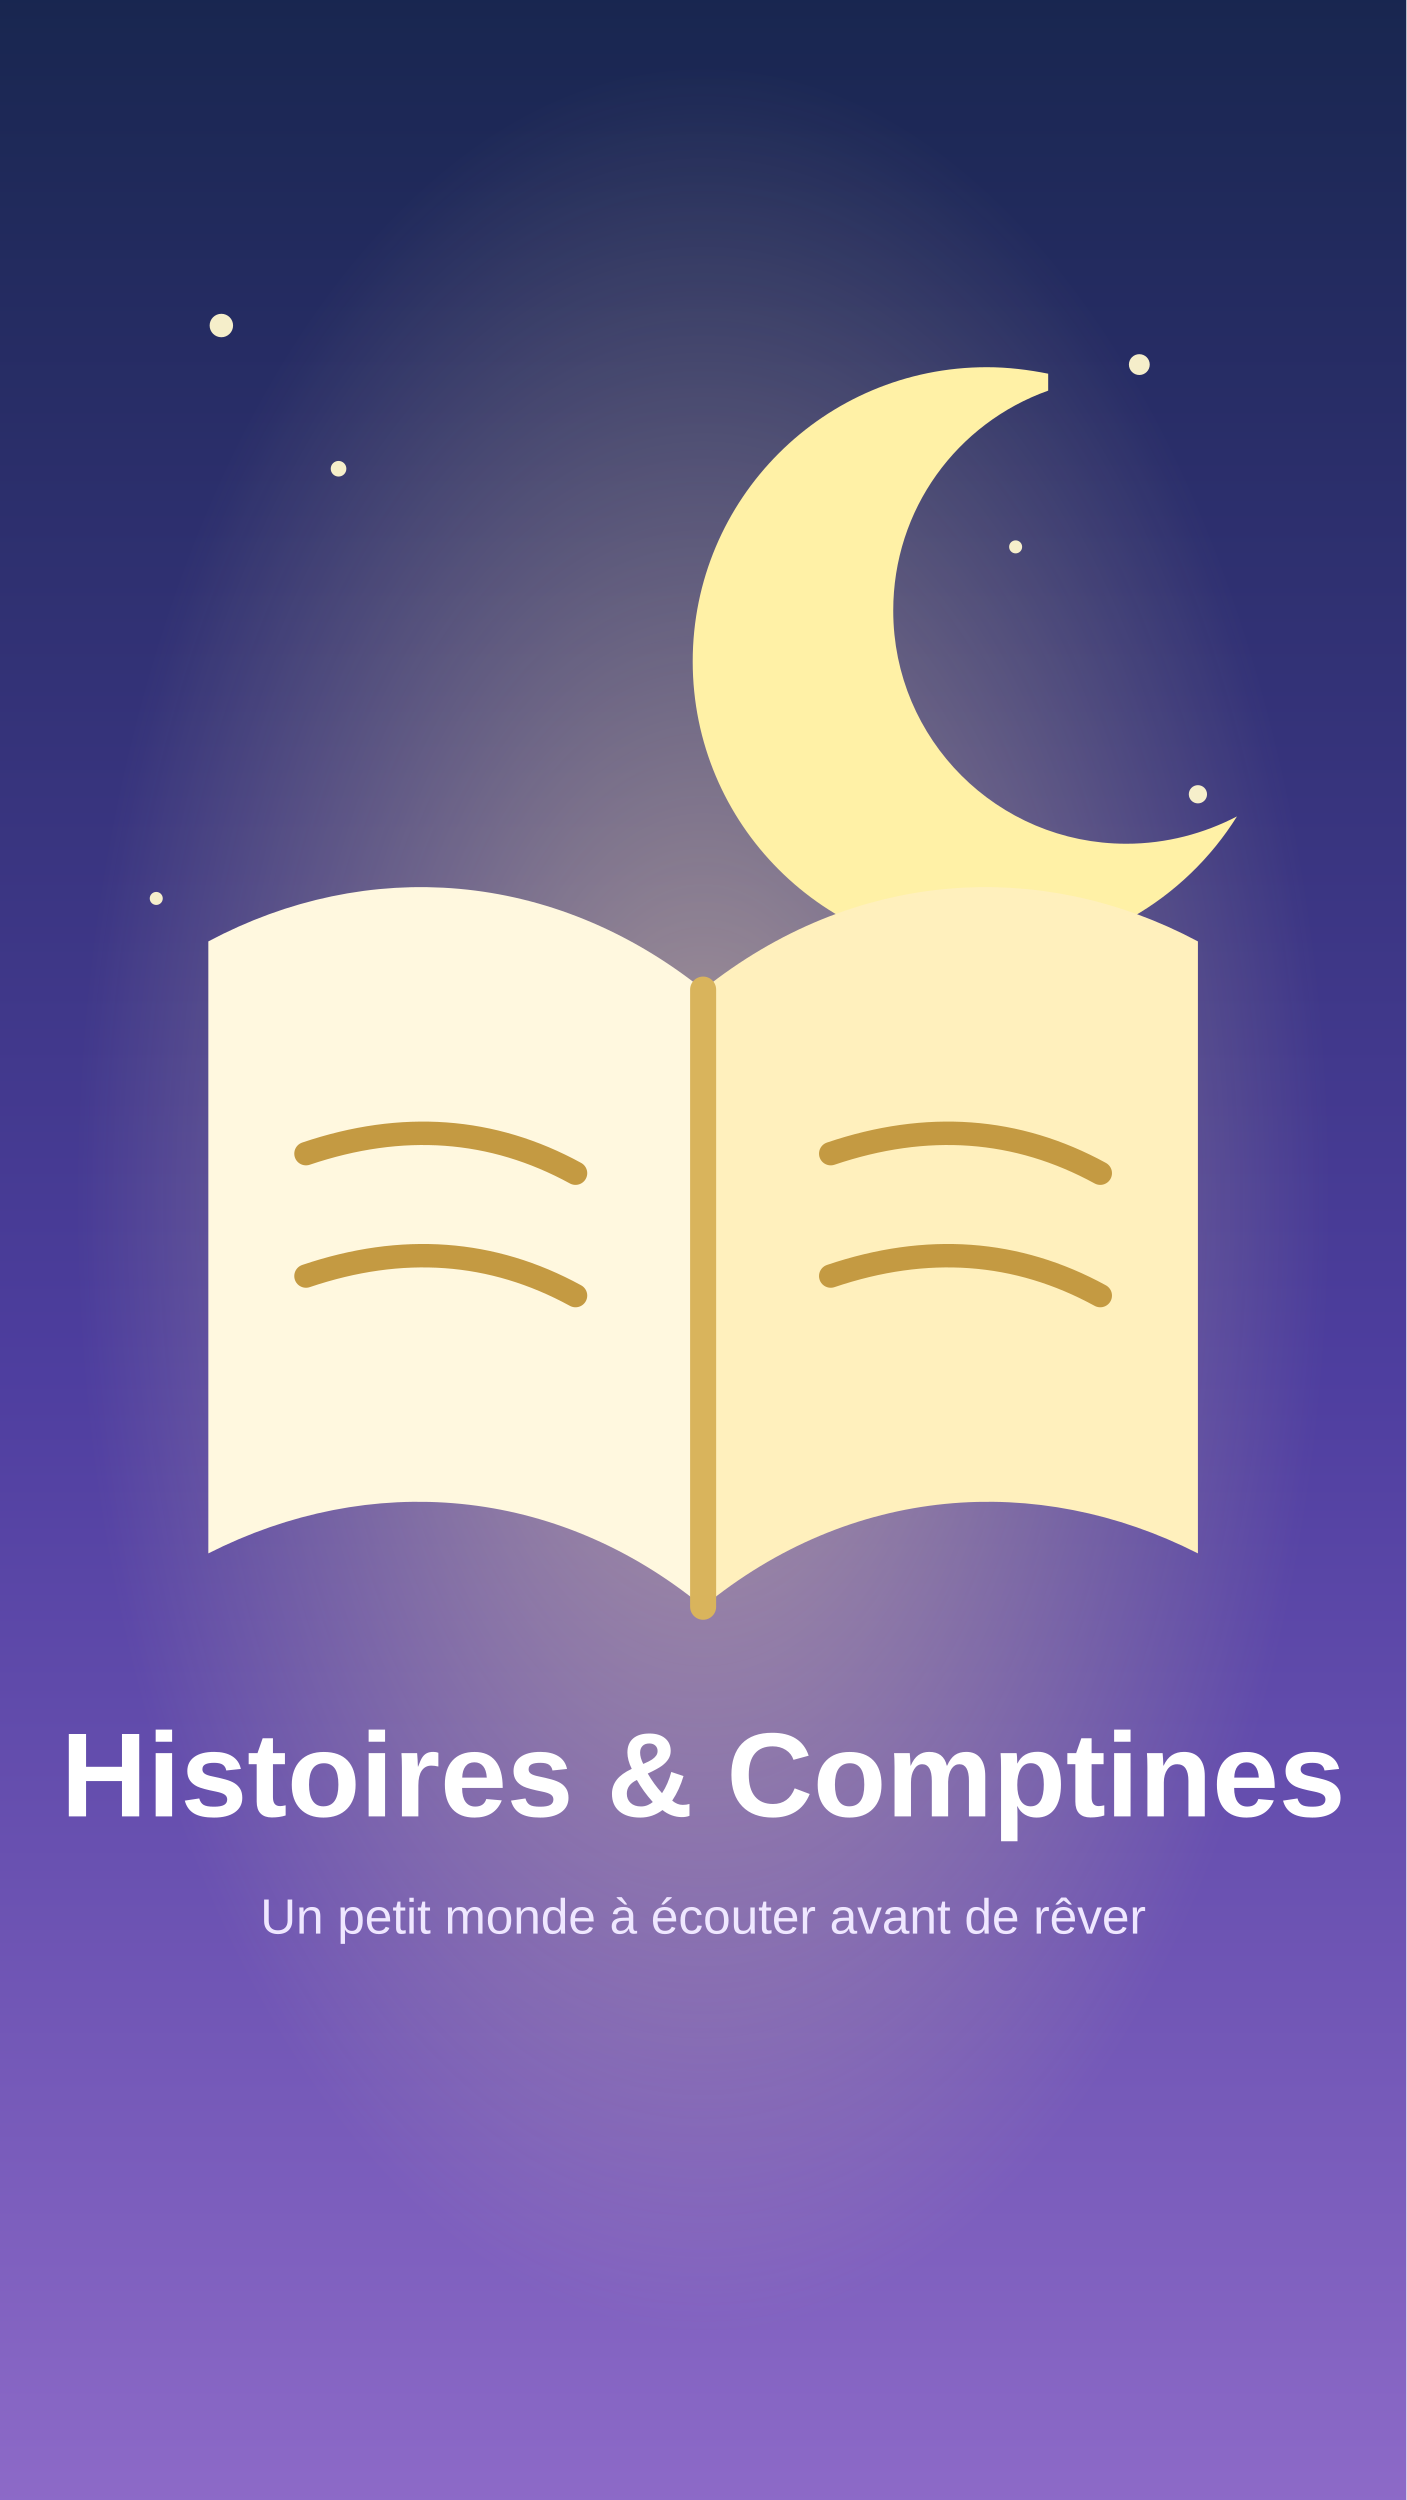
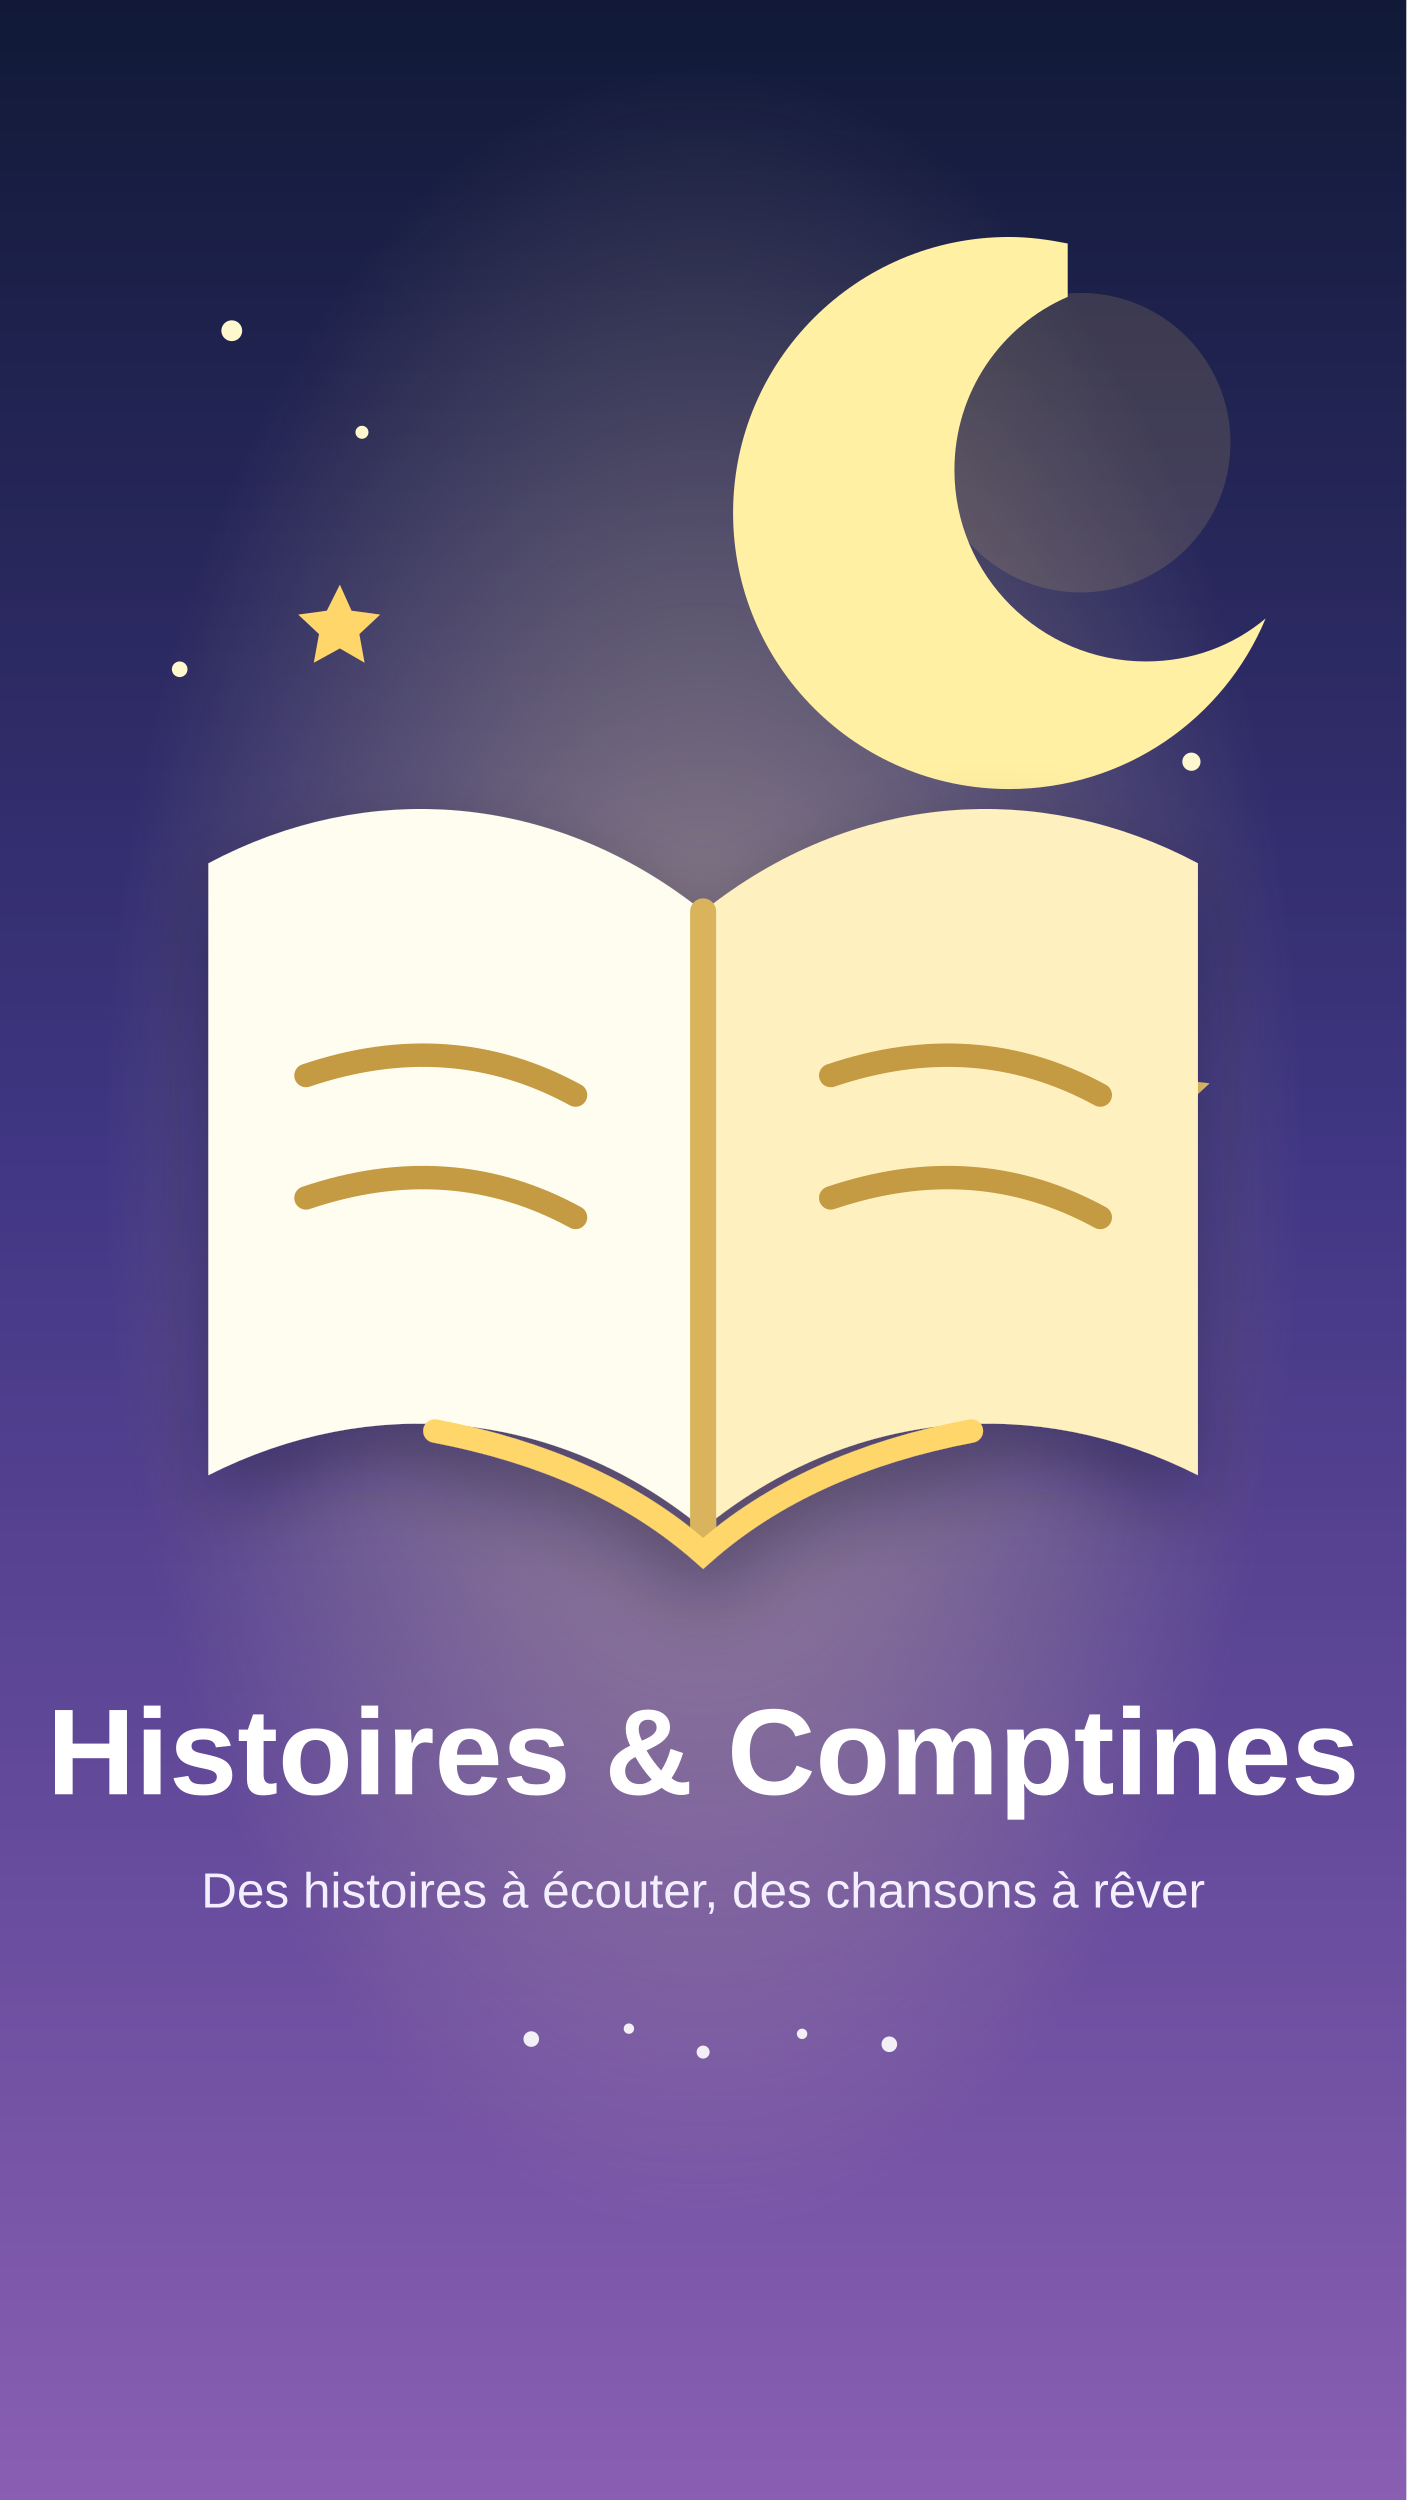
<svg xmlns="http://www.w3.org/2000/svg" viewBox="0 0 1080 1920">
  <defs>
    <linearGradient id="bg" x1="0" y1="0" x2="0" y2="1">
-       <stop offset="0" stop-color="#18264f" />
-       <stop offset="0.55" stop-color="#4e3e9f" />
-       <stop offset="1" stop-color="#8d6ac8" />
+       <stop offset="0" stop-color="#101936" />
+       <stop offset="0.46" stop-color="#403683" />
+       <stop offset="1" stop-color="#8A5FB3" />
    </linearGradient>
-     <radialGradient id="glow" cx="50%" cy="48%" r="45%">
-       <stop offset="0" stop-color="#ffe9a5" stop-opacity=".55" />
-       <stop offset="1" stop-color="#ffe9a5" stop-opacity="0" />
+     <radialGradient id="glow" cx="50%" cy="46%" r="43%">
+       <stop offset="0" stop-color="#FFE8A8" stop-opacity=".48" />
+       <stop offset="1" stop-color="#FFE8A8" stop-opacity="0" />
    </radialGradient>
+     <filter id="shadow" x="-30%" y="-30%" width="160%" height="160%">
+       <feDropShadow dx="0" dy="28" stdDeviation="30" flood-color="#0A102B" flood-opacity=".38" />
+     </filter>
  </defs>
  <rect width="1080" height="1920" fill="url(#bg)" />
  <rect width="1080" height="1920" fill="url(#glow)" />
-   <g fill="#fff8cf" opacity=".95">
-     <circle cx="170" cy="250" r="9" />
-     <circle cx="260" cy="360" r="6" />
-     <circle cx="875" cy="280" r="8" />
-     <circle cx="780" cy="420" r="5" />
-     <circle cx="920" cy="610" r="7" />
-     <circle cx="120" cy="690" r="5" />
+   <circle cx="830" cy="340" r="115" fill="#FFD96B" opacity=".14" />
+   <path d="M820 228c-51 22-87 73-87 133 0 81 66 147 147 147 35 0 67-12 92-33-32 77-108 131-197 131-117 0-212-95-212-212s95-212 212-212c15 0 30 2 45 5z" fill="#FFF0A3" />
+   <g fill="#FFF8CF">
+     <circle cx="178" cy="254" r="8" />
+     <circle cx="278" cy="332" r="5" />
+     <circle cx="138" cy="514" r="6" />
+     <circle cx="915" cy="585" r="7" />
+     <circle cx="855" cy="768" r="5" />
+     <circle cx="215" cy="730" r="5" />
  </g>
-   <path d="M805 300c-70 25-119 91-119 169 0 99 80 179 179 179 31 0 60-8 85-21-40 64-111 107-192 107-125 0-226-101-226-226s101-226 226-226c16 0 32 2 47 5z" fill="#fff1a6" />
-   <g transform="translate(190 760)">
-     <path d="M350 0c-115-92-258-102-380-37v470c124-63 267-52 380 41z" fill="#fff8df" />
-     <path d="M350 0c115-92 258-102 380-37v470c-124-63-267-52-380 41z" fill="#fff0bd" />
-     <path d="M350 0v474" stroke="#d9b45c" stroke-width="20" stroke-linecap="round" />
-     <path d="M45 126c74-25 143-20 207 15M45 220c74-25 143-20 207 15M448 126c74-25 143-20 207 15M448 220c74-25 143-20 207 15" stroke="#c49a42" stroke-width="18" stroke-linecap="round" fill="none" />
+   <g fill="#FFD66A">
+     <path d="M261 449l9 20 22 3-16 15 4 22-19-11-20 11 4-22-16-15 22-3z" />
+     <path d="M905 815l7 15 17 2-13 12 3 17-14-8-15 8 3-17-12-12 17-2z" />
  </g>
-   <text x="540" y="1395" text-anchor="middle" fill="#ffffff" font-family="Arial, sans-serif" font-size="92" font-weight="700">Histoires &amp; Comptines</text>
-   <text x="540" y="1485" text-anchor="middle" fill="#efe7ff" font-family="Arial, sans-serif" font-size="38">Un petit monde à écouter avant de rêver</text>
+   <g transform="translate(190 700)" filter="url(#shadow)">
+     <path d="M350 0c-115-92-258-102-380-37v470c124-63 267-52 380 41z" fill="#FFFDF0" />
+     <path d="M350 0c115-92 258-102 380-37v470c-124-63-267-52-380 41z" fill="#FFF1BF" />
+     <path d="M350 0v474" stroke="#D9B45C" stroke-width="20" stroke-linecap="round" />
+     <path d="M45 126c74-25 143-20 207 15M45 220c74-25 143-20 207 15M448 126c74-25 143-20 207 15M448 220c74-25 143-20 207 15" stroke="#C49A42" stroke-width="18" stroke-linecap="round" fill="none" />
+     <path d="M144 399c84 16 153 47 206 94 53-47 122-78 206-94" stroke="#FFD66A" stroke-width="18" fill="none" stroke-linecap="round" />
+   </g>
+   <text x="540" y="1378" text-anchor="middle" fill="#FFFFFF" font-family="Arial, sans-serif" font-size="94" font-weight="700">Histoires &amp; Comptines</text>
+   <text x="540" y="1465" text-anchor="middle" fill="#F4EFFF" font-family="Arial, sans-serif" font-size="38">Des histoires à écouter, des chansons à rêver</text>
+   <g transform="translate(390 1548)" fill="#FFFFFF" opacity=".9">
+     <circle cx="18" cy="18" r="6" />
+     <circle cx="93" cy="10" r="4" />
+     <circle cx="150" cy="28" r="5" />
+     <circle cx="226" cy="14" r="4" />
+     <circle cx="293" cy="22" r="6" />
+   </g>
</svg>
